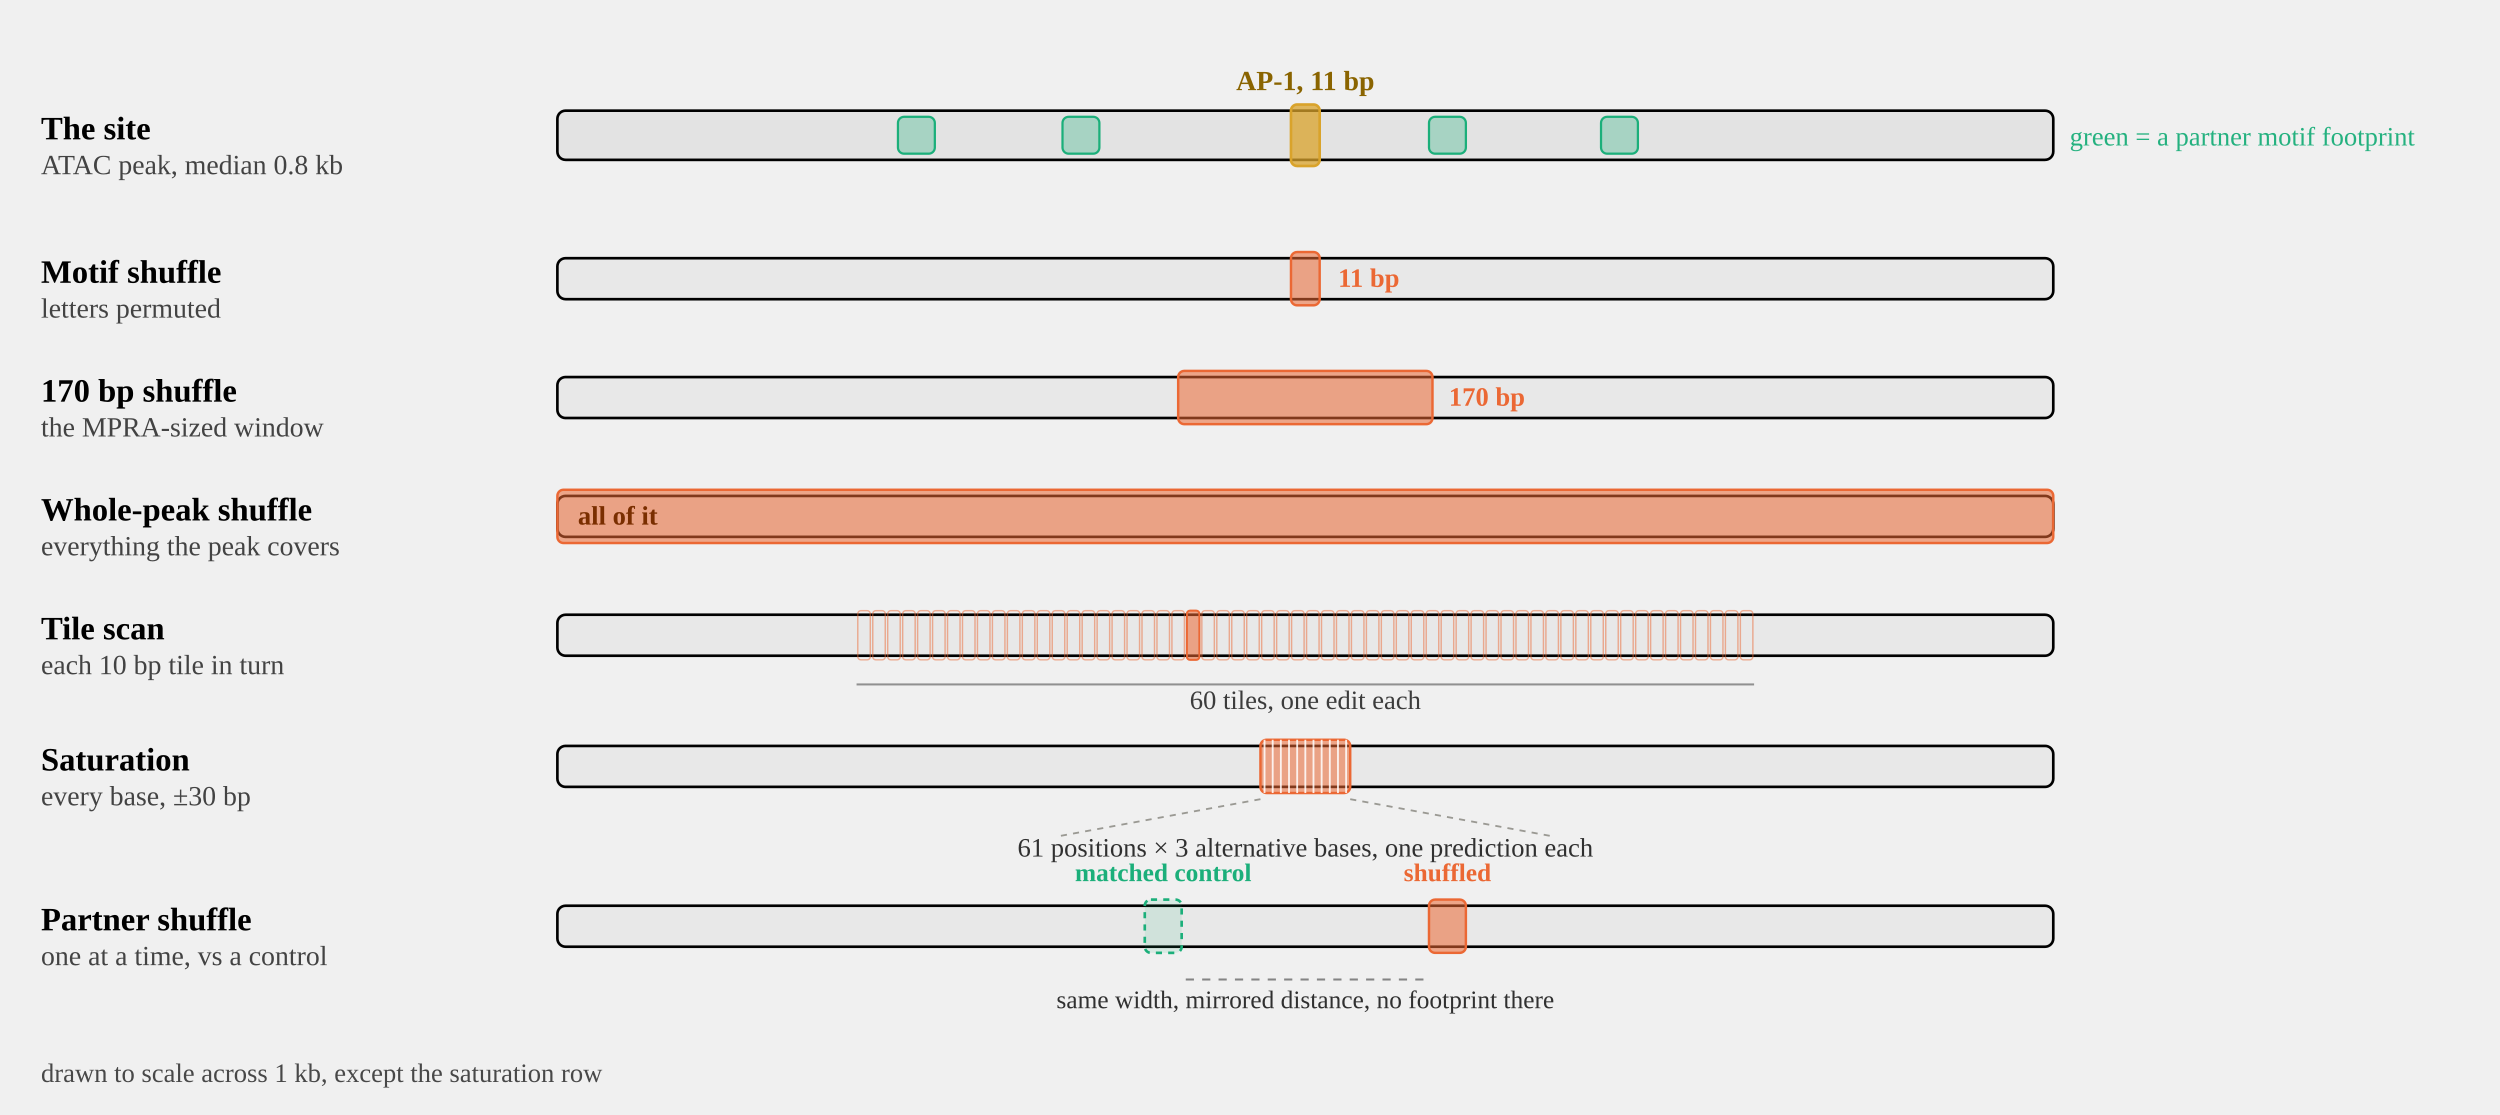
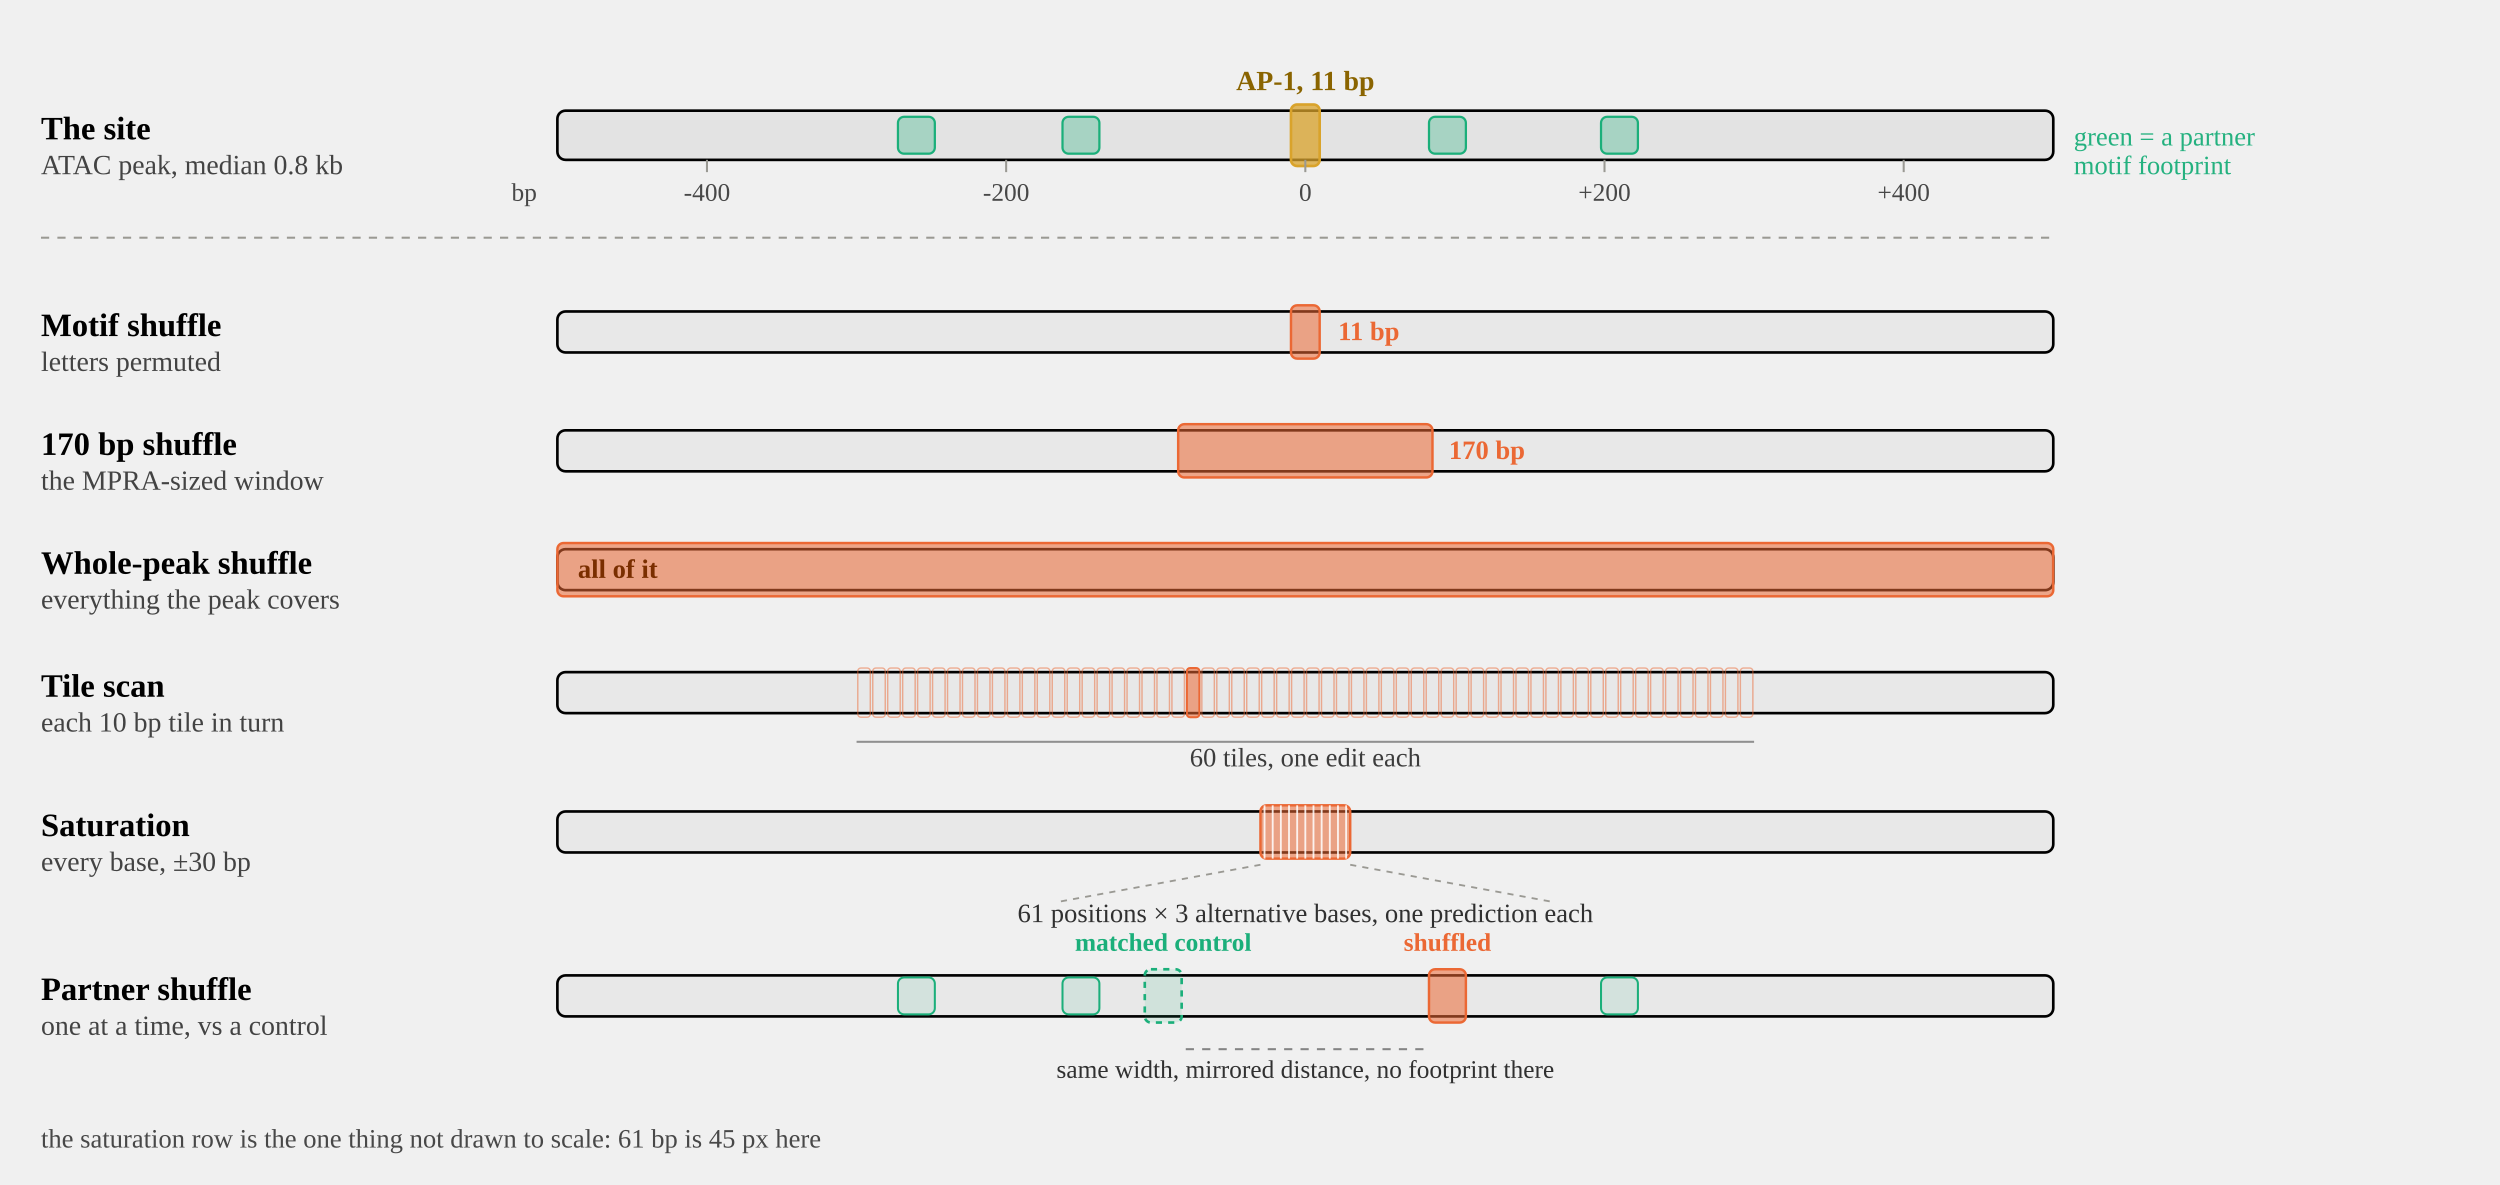
- <svg xmlns="http://www.w3.org/2000/svg" viewBox="0 0 1220 544" width="1220" height="544" role="img" aria-label="Edits made in place">
+ <svg xmlns="http://www.w3.org/2000/svg" viewBox="0 0 1220 578" width="1220" height="578" role="img" aria-label="Edits made in place">
  <defs>
    <marker id="p2" viewBox="0 0 10 10" refX="9" refY="5" markerWidth="7" markerHeight="7" orient="auto-start-reverse">
      <path d="M0,0 L10,5 L0,10 z" fill="currentColor" />
    </marker>
    <marker id="p2e" viewBox="0 0 10 10" refX="9" refY="5" markerWidth="7" markerHeight="7" orient="auto-start-reverse">
      <path d="M0,0 L10,5 L0,10 z" fill="#EB6834" />
    </marker>
    <marker id="p2c" viewBox="0 0 10 10" refX="9" refY="5" markerWidth="7" markerHeight="7" orient="auto-start-reverse">
      <path d="M0,0 L10,5 L0,10 z" fill="#1BAF7A" />
    </marker>
    <marker id="p2g" viewBox="0 0 10 10" refX="9" refY="5" markerWidth="7" markerHeight="7" orient="auto-start-reverse">
      <path d="M0,0 L10,5 L0,10 z" fill="#D9A32B" />
    </marker>
  </defs>
  <text x="20" y="68" font-size="15.93" text-anchor="start" font-weight="bold" fill="currentColor" fill-opacity="1.0" font-family="inherit">The site</text>
  <text x="20" y="85" font-size="13.57" text-anchor="start" font-weight="normal" fill="currentColor" fill-opacity="0.72" font-family="inherit">ATAC peak, median 0.8 kb</text>
  <rect x="272" y="54" width="730" height="24" rx="4" fill="currentColor" fill-opacity="0.055" stroke="currentColor" stroke-opacity="1.0" stroke-width="1.3" />
  <rect x="438.2" y="57" width="18" height="18" rx="3" fill="#1BAF7A" fill-opacity="0.3" stroke="#1BAF7A" stroke-opacity="1.0" stroke-width="1.1" />
  <rect x="518.5" y="57" width="18" height="18" rx="3" fill="#1BAF7A" fill-opacity="0.3" stroke="#1BAF7A" stroke-opacity="1.0" stroke-width="1.1" />
  <rect x="697.35" y="57" width="18" height="18" rx="3" fill="#1BAF7A" fill-opacity="0.3" stroke="#1BAF7A" stroke-opacity="1.0" stroke-width="1.1" />
  <rect x="781.3" y="57" width="18" height="18" rx="3" fill="#1BAF7A" fill-opacity="0.3" stroke="#1BAF7A" stroke-opacity="1.0" stroke-width="1.1" />
  <rect x="630.0" y="51" width="14" height="30" rx="3" fill="#D9A32B" fill-opacity="0.75" stroke="#D9A32B" stroke-opacity="1.0" stroke-width="1.3" />
  <text x="637.0" y="44" font-size="13.57" text-anchor="middle" font-weight="bold" fill="#8A6400" fill-opacity="1.0" font-family="inherit">AP-1, 11 bp</text>
-   <text x="1010" y="71" font-size="12.98" text-anchor="start" font-weight="normal" fill="#1BAF7A" fill-opacity="0.95" font-family="inherit">green = a partner motif footprint</text>
-   <text x="20" y="138" font-size="15.93" text-anchor="start" font-weight="bold" fill="currentColor" fill-opacity="1.0" font-family="inherit">Motif shuffle</text>
-   <text x="20" y="155" font-size="13.57" text-anchor="start" font-weight="normal" fill="currentColor" fill-opacity="0.72" font-family="inherit">letters permuted</text>
-   <rect x="272" y="126" width="730" height="20" rx="4" fill="currentColor" fill-opacity="0.035" stroke="currentColor" stroke-opacity="1.0" stroke-width="1.3" />
-   <rect x="630.0" y="123" width="14" height="26" rx="3" fill="#EB6834" fill-opacity="0.55" stroke="#EB6834" stroke-opacity="1.0" stroke-width="1.2" />
-   <text x="653.0" y="140" font-size="12.98" text-anchor="start" font-weight="bold" fill="#EB6834" fill-opacity="1.0" font-family="inherit">11 bp</text>
-   <text x="20" y="196" font-size="15.93" text-anchor="start" font-weight="bold" fill="currentColor" fill-opacity="1.0" font-family="inherit">170 bp shuffle</text>
-   <text x="20" y="213" font-size="13.57" text-anchor="start" font-weight="normal" fill="currentColor" fill-opacity="0.72" font-family="inherit">the MPRA-sized window</text>
-   <rect x="272" y="184" width="730" height="20" rx="4" fill="currentColor" fill-opacity="0.035" stroke="currentColor" stroke-opacity="1.0" stroke-width="1.3" />
-   <rect x="574.95" y="181" width="124.1" height="26" rx="3" fill="#EB6834" fill-opacity="0.55" stroke="#EB6834" stroke-opacity="1.0" stroke-width="1.2" />
-   <text x="707.05" y="198" font-size="12.98" text-anchor="start" font-weight="bold" fill="#EB6834" fill-opacity="1.0" font-family="inherit">170 bp</text>
-   <text x="20" y="254" font-size="15.93" text-anchor="start" font-weight="bold" fill="currentColor" fill-opacity="1.0" font-family="inherit">Whole-peak shuffle</text>
-   <text x="20" y="271" font-size="13.57" text-anchor="start" font-weight="normal" fill="currentColor" fill-opacity="0.72" font-family="inherit">everything the peak covers</text>
-   <rect x="272" y="242" width="730" height="20" rx="4" fill="currentColor" fill-opacity="0.035" stroke="currentColor" stroke-opacity="1.0" stroke-width="1.3" />
-   <rect x="272" y="239" width="730" height="26" rx="3" fill="#EB6834" fill-opacity="0.55" stroke="#EB6834" stroke-opacity="1.0" stroke-width="1.2" />
-   <text x="282" y="256" font-size="12.98" text-anchor="start" font-weight="bold" fill="#7A2E00" fill-opacity="1.0" font-family="inherit">all of it</text>
-   <text x="20" y="312" font-size="15.93" text-anchor="start" font-weight="bold" fill="currentColor" fill-opacity="1.0" font-family="inherit">Tile scan</text>
-   <text x="20" y="329" font-size="13.57" text-anchor="start" font-weight="normal" fill="currentColor" fill-opacity="0.72" font-family="inherit">each 10 bp tile in turn</text>
-   <rect x="272" y="300" width="730" height="20" rx="4" fill="currentColor" fill-opacity="0.035" stroke="currentColor" stroke-opacity="1.0" stroke-width="1.3" />
-   <rect x="418.6" y="298" width="6.1" height="24" rx="1.5" fill="#EB6834" fill-opacity="0.0" stroke="#EB6834" stroke-opacity="0.5" stroke-width="0.7" />
-   <rect x="425.9" y="298" width="6.1" height="24" rx="1.5" fill="#EB6834" fill-opacity="0.0" stroke="#EB6834" stroke-opacity="0.5" stroke-width="0.7" />
-   <rect x="433.2" y="298" width="6.1" height="24" rx="1.5" fill="#EB6834" fill-opacity="0.0" stroke="#EB6834" stroke-opacity="0.5" stroke-width="0.7" />
-   <rect x="440.5" y="298" width="6.1" height="24" rx="1.5" fill="#EB6834" fill-opacity="0.0" stroke="#EB6834" stroke-opacity="0.5" stroke-width="0.7" />
-   <rect x="447.8" y="298" width="6.1" height="24" rx="1.5" fill="#EB6834" fill-opacity="0.0" stroke="#EB6834" stroke-opacity="0.5" stroke-width="0.7" />
-   <rect x="455.1" y="298" width="6.1" height="24" rx="1.5" fill="#EB6834" fill-opacity="0.0" stroke="#EB6834" stroke-opacity="0.5" stroke-width="0.7" />
-   <rect x="462.4" y="298" width="6.1" height="24" rx="1.5" fill="#EB6834" fill-opacity="0.0" stroke="#EB6834" stroke-opacity="0.5" stroke-width="0.7" />
-   <rect x="469.7" y="298" width="6.1" height="24" rx="1.5" fill="#EB6834" fill-opacity="0.0" stroke="#EB6834" stroke-opacity="0.5" stroke-width="0.7" />
-   <rect x="477.0" y="298" width="6.1" height="24" rx="1.5" fill="#EB6834" fill-opacity="0.0" stroke="#EB6834" stroke-opacity="0.5" stroke-width="0.7" />
-   <rect x="484.3" y="298" width="6.1" height="24" rx="1.5" fill="#EB6834" fill-opacity="0.0" stroke="#EB6834" stroke-opacity="0.5" stroke-width="0.7" />
-   <rect x="491.6" y="298" width="6.1" height="24" rx="1.5" fill="#EB6834" fill-opacity="0.0" stroke="#EB6834" stroke-opacity="0.5" stroke-width="0.7" />
-   <rect x="498.9" y="298" width="6.1" height="24" rx="1.5" fill="#EB6834" fill-opacity="0.0" stroke="#EB6834" stroke-opacity="0.5" stroke-width="0.7" />
-   <rect x="506.2" y="298" width="6.1" height="24" rx="1.5" fill="#EB6834" fill-opacity="0.0" stroke="#EB6834" stroke-opacity="0.5" stroke-width="0.7" />
-   <rect x="513.5" y="298" width="6.1" height="24" rx="1.5" fill="#EB6834" fill-opacity="0.0" stroke="#EB6834" stroke-opacity="0.5" stroke-width="0.7" />
-   <rect x="520.8" y="298" width="6.1" height="24" rx="1.5" fill="#EB6834" fill-opacity="0.0" stroke="#EB6834" stroke-opacity="0.5" stroke-width="0.7" />
-   <rect x="528.1" y="298" width="6.1" height="24" rx="1.5" fill="#EB6834" fill-opacity="0.0" stroke="#EB6834" stroke-opacity="0.5" stroke-width="0.7" />
-   <rect x="535.4" y="298" width="6.1" height="24" rx="1.5" fill="#EB6834" fill-opacity="0.0" stroke="#EB6834" stroke-opacity="0.5" stroke-width="0.7" />
-   <rect x="542.7" y="298" width="6.1" height="24" rx="1.5" fill="#EB6834" fill-opacity="0.0" stroke="#EB6834" stroke-opacity="0.5" stroke-width="0.7" />
-   <rect x="550.0" y="298" width="6.1" height="24" rx="1.5" fill="#EB6834" fill-opacity="0.0" stroke="#EB6834" stroke-opacity="0.5" stroke-width="0.7" />
-   <rect x="557.3" y="298" width="6.1" height="24" rx="1.5" fill="#EB6834" fill-opacity="0.0" stroke="#EB6834" stroke-opacity="0.5" stroke-width="0.7" />
-   <rect x="564.6" y="298" width="6.1" height="24" rx="1.5" fill="#EB6834" fill-opacity="0.0" stroke="#EB6834" stroke-opacity="0.5" stroke-width="0.7" />
-   <rect x="571.9" y="298" width="6.1" height="24" rx="1.5" fill="#EB6834" fill-opacity="0.0" stroke="#EB6834" stroke-opacity="0.5" stroke-width="0.7" />
-   <rect x="579.2" y="298" width="6.1" height="24" rx="1.5" fill="#EB6834" fill-opacity="0.55" stroke="#EB6834" stroke-opacity="1.0" stroke-width="1.0" />
-   <rect x="586.5" y="298" width="6.1" height="24" rx="1.5" fill="#EB6834" fill-opacity="0.0" stroke="#EB6834" stroke-opacity="0.5" stroke-width="0.7" />
-   <rect x="593.8" y="298" width="6.1" height="24" rx="1.5" fill="#EB6834" fill-opacity="0.0" stroke="#EB6834" stroke-opacity="0.5" stroke-width="0.7" />
-   <rect x="601.1" y="298" width="6.1" height="24" rx="1.5" fill="#EB6834" fill-opacity="0.0" stroke="#EB6834" stroke-opacity="0.5" stroke-width="0.7" />
-   <rect x="608.4" y="298" width="6.1" height="24" rx="1.5" fill="#EB6834" fill-opacity="0.0" stroke="#EB6834" stroke-opacity="0.5" stroke-width="0.7" />
-   <rect x="615.7" y="298" width="6.1" height="24" rx="1.5" fill="#EB6834" fill-opacity="0.0" stroke="#EB6834" stroke-opacity="0.5" stroke-width="0.7" />
-   <rect x="623.0" y="298" width="6.1" height="24" rx="1.5" fill="#EB6834" fill-opacity="0.0" stroke="#EB6834" stroke-opacity="0.5" stroke-width="0.7" />
-   <rect x="630.3" y="298" width="6.1" height="24" rx="1.5" fill="#EB6834" fill-opacity="0.0" stroke="#EB6834" stroke-opacity="0.5" stroke-width="0.7" />
-   <rect x="637.6" y="298" width="6.1" height="24" rx="1.5" fill="#EB6834" fill-opacity="0.0" stroke="#EB6834" stroke-opacity="0.5" stroke-width="0.7" />
-   <rect x="644.9" y="298" width="6.1" height="24" rx="1.5" fill="#EB6834" fill-opacity="0.0" stroke="#EB6834" stroke-opacity="0.5" stroke-width="0.7" />
-   <rect x="652.2" y="298" width="6.1" height="24" rx="1.5" fill="#EB6834" fill-opacity="0.0" stroke="#EB6834" stroke-opacity="0.5" stroke-width="0.7" />
-   <rect x="659.5" y="298" width="6.1" height="24" rx="1.5" fill="#EB6834" fill-opacity="0.0" stroke="#EB6834" stroke-opacity="0.5" stroke-width="0.7" />
-   <rect x="666.8" y="298" width="6.1" height="24" rx="1.5" fill="#EB6834" fill-opacity="0.0" stroke="#EB6834" stroke-opacity="0.5" stroke-width="0.7" />
-   <rect x="674.1" y="298" width="6.1" height="24" rx="1.5" fill="#EB6834" fill-opacity="0.0" stroke="#EB6834" stroke-opacity="0.5" stroke-width="0.7" />
-   <rect x="681.4" y="298" width="6.1" height="24" rx="1.5" fill="#EB6834" fill-opacity="0.0" stroke="#EB6834" stroke-opacity="0.5" stroke-width="0.7" />
-   <rect x="688.7" y="298" width="6.1" height="24" rx="1.5" fill="#EB6834" fill-opacity="0.0" stroke="#EB6834" stroke-opacity="0.5" stroke-width="0.7" />
-   <rect x="696.0" y="298" width="6.1" height="24" rx="1.5" fill="#EB6834" fill-opacity="0.0" stroke="#EB6834" stroke-opacity="0.5" stroke-width="0.7" />
-   <rect x="703.3" y="298" width="6.1" height="24" rx="1.5" fill="#EB6834" fill-opacity="0.0" stroke="#EB6834" stroke-opacity="0.5" stroke-width="0.7" />
-   <rect x="710.6" y="298" width="6.1" height="24" rx="1.5" fill="#EB6834" fill-opacity="0.0" stroke="#EB6834" stroke-opacity="0.5" stroke-width="0.7" />
-   <rect x="717.9" y="298" width="6.1" height="24" rx="1.5" fill="#EB6834" fill-opacity="0.0" stroke="#EB6834" stroke-opacity="0.5" stroke-width="0.7" />
-   <rect x="725.2" y="298" width="6.1" height="24" rx="1.5" fill="#EB6834" fill-opacity="0.0" stroke="#EB6834" stroke-opacity="0.5" stroke-width="0.7" />
-   <rect x="732.5" y="298" width="6.1" height="24" rx="1.5" fill="#EB6834" fill-opacity="0.0" stroke="#EB6834" stroke-opacity="0.5" stroke-width="0.7" />
-   <rect x="739.8" y="298" width="6.1" height="24" rx="1.5" fill="#EB6834" fill-opacity="0.0" stroke="#EB6834" stroke-opacity="0.5" stroke-width="0.7" />
-   <rect x="747.1" y="298" width="6.1" height="24" rx="1.5" fill="#EB6834" fill-opacity="0.0" stroke="#EB6834" stroke-opacity="0.5" stroke-width="0.7" />
-   <rect x="754.4" y="298" width="6.1" height="24" rx="1.5" fill="#EB6834" fill-opacity="0.0" stroke="#EB6834" stroke-opacity="0.5" stroke-width="0.7" />
-   <rect x="761.7" y="298" width="6.1" height="24" rx="1.5" fill="#EB6834" fill-opacity="0.0" stroke="#EB6834" stroke-opacity="0.5" stroke-width="0.7" />
-   <rect x="769.0" y="298" width="6.1" height="24" rx="1.5" fill="#EB6834" fill-opacity="0.0" stroke="#EB6834" stroke-opacity="0.5" stroke-width="0.7" />
-   <rect x="776.3" y="298" width="6.1" height="24" rx="1.5" fill="#EB6834" fill-opacity="0.0" stroke="#EB6834" stroke-opacity="0.5" stroke-width="0.7" />
-   <rect x="783.6" y="298" width="6.1" height="24" rx="1.5" fill="#EB6834" fill-opacity="0.0" stroke="#EB6834" stroke-opacity="0.5" stroke-width="0.7" />
-   <rect x="790.9" y="298" width="6.1" height="24" rx="1.5" fill="#EB6834" fill-opacity="0.0" stroke="#EB6834" stroke-opacity="0.5" stroke-width="0.7" />
-   <rect x="798.2" y="298" width="6.1" height="24" rx="1.5" fill="#EB6834" fill-opacity="0.0" stroke="#EB6834" stroke-opacity="0.5" stroke-width="0.7" />
-   <rect x="805.5" y="298" width="6.1" height="24" rx="1.5" fill="#EB6834" fill-opacity="0.0" stroke="#EB6834" stroke-opacity="0.5" stroke-width="0.7" />
-   <rect x="812.8" y="298" width="6.1" height="24" rx="1.5" fill="#EB6834" fill-opacity="0.0" stroke="#EB6834" stroke-opacity="0.5" stroke-width="0.7" />
-   <rect x="820.1" y="298" width="6.1" height="24" rx="1.5" fill="#EB6834" fill-opacity="0.0" stroke="#EB6834" stroke-opacity="0.5" stroke-width="0.7" />
-   <rect x="827.4" y="298" width="6.1" height="24" rx="1.5" fill="#EB6834" fill-opacity="0.0" stroke="#EB6834" stroke-opacity="0.5" stroke-width="0.7" />
-   <rect x="834.7" y="298" width="6.1" height="24" rx="1.5" fill="#EB6834" fill-opacity="0.0" stroke="#EB6834" stroke-opacity="0.5" stroke-width="0.7" />
-   <rect x="842.0" y="298" width="6.1" height="24" rx="1.5" fill="#EB6834" fill-opacity="0.0" stroke="#EB6834" stroke-opacity="0.5" stroke-width="0.7" />
-   <rect x="849.3" y="298" width="6.1" height="24" rx="1.5" fill="#EB6834" fill-opacity="0.0" stroke="#EB6834" stroke-opacity="0.5" stroke-width="0.7" />
-   <line x1="418.0" y1="334" x2="856.0" y2="334" stroke="currentColor" stroke-opacity="0.4" stroke-width="1" />
-   <text x="637.0" y="346" font-size="12.98" text-anchor="middle" font-weight="normal" fill="currentColor" fill-opacity="0.75" font-family="inherit">60 tiles, one edit each</text>
-   <text x="20" y="376" font-size="15.93" text-anchor="start" font-weight="bold" fill="currentColor" fill-opacity="1.0" font-family="inherit">Saturation</text>
-   <text x="20" y="393" font-size="13.57" text-anchor="start" font-weight="normal" fill="currentColor" fill-opacity="0.72" font-family="inherit">every base, ±30 bp</text>
-   <rect x="272" y="364" width="730" height="20" rx="4" fill="currentColor" fill-opacity="0.035" stroke="currentColor" stroke-opacity="1.0" stroke-width="1.3" />
-   <rect x="615.1" y="361" width="43.8" height="26" rx="3" fill="#EB6834" fill-opacity="0.55" stroke="#EB6834" stroke-opacity="1.0" stroke-width="1.2" />
-   <line x1="617.091" y1="361" x2="617.091" y2="387" stroke="#ffffff" stroke-opacity="0.85" stroke-width="0.9" />
-   <line x1="621.073" y1="361" x2="621.073" y2="387" stroke="#ffffff" stroke-opacity="0.85" stroke-width="0.9" />
-   <line x1="625.055" y1="361" x2="625.055" y2="387" stroke="#ffffff" stroke-opacity="0.85" stroke-width="0.9" />
-   <line x1="629.036" y1="361" x2="629.036" y2="387" stroke="#ffffff" stroke-opacity="0.85" stroke-width="0.9" />
-   <line x1="633.018" y1="361" x2="633.018" y2="387" stroke="#ffffff" stroke-opacity="0.85" stroke-width="0.9" />
-   <line x1="637.0" y1="361" x2="637.0" y2="387" stroke="#ffffff" stroke-opacity="0.85" stroke-width="0.9" />
-   <line x1="640.982" y1="361" x2="640.982" y2="387" stroke="#ffffff" stroke-opacity="0.85" stroke-width="0.9" />
-   <line x1="644.964" y1="361" x2="644.964" y2="387" stroke="#ffffff" stroke-opacity="0.85" stroke-width="0.9" />
-   <line x1="648.945" y1="361" x2="648.945" y2="387" stroke="#ffffff" stroke-opacity="0.85" stroke-width="0.9" />
-   <line x1="652.927" y1="361" x2="652.927" y2="387" stroke="#ffffff" stroke-opacity="0.85" stroke-width="0.9" />
-   <line x1="656.909" y1="361" x2="656.909" y2="387" stroke="#ffffff" stroke-opacity="0.85" stroke-width="0.9" />
-   <line x1="615.1" y1="390" x2="517.0" y2="408" stroke="#9A9993" stroke-opacity="1.0" stroke-width="0.9" stroke-dasharray="3 3" />
-   <line x1="658.9" y1="390" x2="757.0" y2="408" stroke="#9A9993" stroke-opacity="1.0" stroke-width="0.9" stroke-dasharray="3 3" />
-   <text x="637.0" y="418" font-size="12.98" text-anchor="middle" font-weight="normal" fill="currentColor" fill-opacity="0.8" font-family="inherit">61 positions × 3 alternative bases, one prediction each</text>
-   <text x="20" y="454" font-size="15.93" text-anchor="start" font-weight="bold" fill="currentColor" fill-opacity="1.0" font-family="inherit">Partner shuffle</text>
-   <text x="20" y="471" font-size="13.57" text-anchor="start" font-weight="normal" fill="currentColor" fill-opacity="0.72" font-family="inherit">one at a time, vs a control</text>
-   <rect x="272" y="442" width="730" height="20" rx="4" fill="currentColor" fill-opacity="0.035" stroke="currentColor" stroke-opacity="1.0" stroke-width="1.3" />
-   <rect x="697.35" y="439" width="18" height="26" rx="3" fill="#EB6834" fill-opacity="0.55" stroke="#EB6834" stroke-opacity="1.0" stroke-width="1.2" />
-   <text x="706.35" y="430" font-size="12.39" text-anchor="middle" font-weight="bold" fill="#EB6834" fill-opacity="1.0" font-family="inherit">shuffled</text>
-   <rect x="558.65" y="439" width="18" height="26" rx="3" fill="#1BAF7A" fill-opacity="0.12" stroke="#1BAF7A" stroke-opacity="1.0" stroke-width="1.3" stroke-dasharray="3 3" />
-   <text x="567.65" y="430" font-size="12.39" text-anchor="middle" font-weight="bold" fill="#1BAF7A" fill-opacity="1.0" font-family="inherit">matched control</text>
-   <line x1="578.65" y1="478" x2="695.35" y2="478" stroke="currentColor" stroke-opacity="0.45" stroke-width="1" stroke-dasharray="4 4" />
-   <text x="637.0" y="492" font-size="12.39" text-anchor="middle" font-weight="normal" fill="currentColor" fill-opacity="0.8" font-family="inherit">same width, mirrored distance, no footprint there</text>
-   <text x="20" y="528" font-size="12.98" text-anchor="start" font-weight="normal" fill="currentColor" fill-opacity="0.7" font-family="inherit">drawn to scale across 1 kb, except the saturation row</text>
+   <text x="1012" y="71" font-size="12.98" text-anchor="start" font-weight="normal" fill="#1BAF7A" fill-opacity="0.95" font-family="inherit">green = a partner</text>
+   <text x="1012" y="85" font-size="12.98" text-anchor="start" font-weight="normal" fill="#1BAF7A" fill-opacity="0.95" font-family="inherit">motif footprint</text>
+   <line x1="345.0" y1="78" x2="345.0" y2="84" stroke="#9A9993" stroke-opacity="1.0" stroke-width="1" />
+   <text x="345.0" y="98" font-size="12.39" text-anchor="middle" font-weight="normal" fill="currentColor" fill-opacity="0.7" font-family="inherit">-400</text>
+   <line x1="491.0" y1="78" x2="491.0" y2="84" stroke="#9A9993" stroke-opacity="1.0" stroke-width="1" />
+   <text x="491.0" y="98" font-size="12.39" text-anchor="middle" font-weight="normal" fill="currentColor" fill-opacity="0.7" font-family="inherit">-200</text>
+   <line x1="637.0" y1="78" x2="637.0" y2="84" stroke="#9A9993" stroke-opacity="1.0" stroke-width="1" />
+   <text x="637.0" y="98" font-size="12.39" text-anchor="middle" font-weight="normal" fill="currentColor" fill-opacity="0.7" font-family="inherit">0</text>
+   <line x1="783.0" y1="78" x2="783.0" y2="84" stroke="#9A9993" stroke-opacity="1.0" stroke-width="1" />
+   <text x="783.0" y="98" font-size="12.39" text-anchor="middle" font-weight="normal" fill="currentColor" fill-opacity="0.7" font-family="inherit">+200</text>
+   <line x1="929.0" y1="78" x2="929.0" y2="84" stroke="#9A9993" stroke-opacity="1.0" stroke-width="1" />
+   <text x="929.0" y="98" font-size="12.39" text-anchor="middle" font-weight="normal" fill="currentColor" fill-opacity="0.7" font-family="inherit">+400</text>
+   <text x="262" y="98" font-size="12.39" text-anchor="end" font-weight="normal" fill="currentColor" fill-opacity="0.7" font-family="inherit">bp</text>
+   <line x1="20" y1="116" x2="1002" y2="116" stroke="#9A9993" stroke-opacity="1.0" stroke-width="1" stroke-dasharray="4 4" />
+   <text x="20" y="164" font-size="15.93" text-anchor="start" font-weight="bold" fill="currentColor" fill-opacity="1.0" font-family="inherit">Motif shuffle</text>
+   <text x="20" y="181" font-size="13.57" text-anchor="start" font-weight="normal" fill="currentColor" fill-opacity="0.72" font-family="inherit">letters permuted</text>
+   <rect x="272" y="152" width="730" height="20" rx="4" fill="currentColor" fill-opacity="0.035" stroke="currentColor" stroke-opacity="1.0" stroke-width="1.3" />
+   <rect x="630.0" y="149" width="14" height="26" rx="3" fill="#EB6834" fill-opacity="0.55" stroke="#EB6834" stroke-opacity="1.0" stroke-width="1.2" />
+   <text x="653.0" y="166" font-size="12.98" text-anchor="start" font-weight="bold" fill="#EB6834" fill-opacity="1.0" font-family="inherit">11 bp</text>
+   <text x="20" y="222" font-size="15.93" text-anchor="start" font-weight="bold" fill="currentColor" fill-opacity="1.0" font-family="inherit">170 bp shuffle</text>
+   <text x="20" y="239" font-size="13.57" text-anchor="start" font-weight="normal" fill="currentColor" fill-opacity="0.72" font-family="inherit">the MPRA-sized window</text>
+   <rect x="272" y="210" width="730" height="20" rx="4" fill="currentColor" fill-opacity="0.035" stroke="currentColor" stroke-opacity="1.0" stroke-width="1.3" />
+   <rect x="574.95" y="207" width="124.1" height="26" rx="3" fill="#EB6834" fill-opacity="0.55" stroke="#EB6834" stroke-opacity="1.0" stroke-width="1.2" />
+   <text x="707.05" y="224" font-size="12.98" text-anchor="start" font-weight="bold" fill="#EB6834" fill-opacity="1.0" font-family="inherit">170 bp</text>
+   <text x="20" y="280" font-size="15.93" text-anchor="start" font-weight="bold" fill="currentColor" fill-opacity="1.0" font-family="inherit">Whole-peak shuffle</text>
+   <text x="20" y="297" font-size="13.57" text-anchor="start" font-weight="normal" fill="currentColor" fill-opacity="0.72" font-family="inherit">everything the peak covers</text>
+   <rect x="272" y="268" width="730" height="20" rx="4" fill="currentColor" fill-opacity="0.035" stroke="currentColor" stroke-opacity="1.0" stroke-width="1.3" />
+   <rect x="272" y="265" width="730" height="26" rx="3" fill="#EB6834" fill-opacity="0.55" stroke="#EB6834" stroke-opacity="1.0" stroke-width="1.2" />
+   <text x="282" y="282" font-size="12.98" text-anchor="start" font-weight="bold" fill="#7A2E00" fill-opacity="1.0" font-family="inherit">all of it</text>
+   <text x="20" y="340" font-size="15.93" text-anchor="start" font-weight="bold" fill="currentColor" fill-opacity="1.0" font-family="inherit">Tile scan</text>
+   <text x="20" y="357" font-size="13.57" text-anchor="start" font-weight="normal" fill="currentColor" fill-opacity="0.72" font-family="inherit">each 10 bp tile in turn</text>
+   <rect x="272" y="328" width="730" height="20" rx="4" fill="currentColor" fill-opacity="0.035" stroke="currentColor" stroke-opacity="1.0" stroke-width="1.3" />
+   <rect x="418.6" y="326" width="6.1" height="24" rx="1.5" fill="#EB6834" fill-opacity="0.0" stroke="#EB6834" stroke-opacity="0.5" stroke-width="0.7" />
+   <rect x="425.9" y="326" width="6.1" height="24" rx="1.5" fill="#EB6834" fill-opacity="0.0" stroke="#EB6834" stroke-opacity="0.5" stroke-width="0.7" />
+   <rect x="433.2" y="326" width="6.1" height="24" rx="1.5" fill="#EB6834" fill-opacity="0.0" stroke="#EB6834" stroke-opacity="0.5" stroke-width="0.7" />
+   <rect x="440.5" y="326" width="6.1" height="24" rx="1.5" fill="#EB6834" fill-opacity="0.0" stroke="#EB6834" stroke-opacity="0.5" stroke-width="0.7" />
+   <rect x="447.8" y="326" width="6.1" height="24" rx="1.5" fill="#EB6834" fill-opacity="0.0" stroke="#EB6834" stroke-opacity="0.5" stroke-width="0.7" />
+   <rect x="455.1" y="326" width="6.1" height="24" rx="1.5" fill="#EB6834" fill-opacity="0.0" stroke="#EB6834" stroke-opacity="0.5" stroke-width="0.7" />
+   <rect x="462.4" y="326" width="6.1" height="24" rx="1.5" fill="#EB6834" fill-opacity="0.0" stroke="#EB6834" stroke-opacity="0.5" stroke-width="0.7" />
+   <rect x="469.7" y="326" width="6.1" height="24" rx="1.5" fill="#EB6834" fill-opacity="0.0" stroke="#EB6834" stroke-opacity="0.5" stroke-width="0.7" />
+   <rect x="477.0" y="326" width="6.1" height="24" rx="1.5" fill="#EB6834" fill-opacity="0.0" stroke="#EB6834" stroke-opacity="0.5" stroke-width="0.7" />
+   <rect x="484.3" y="326" width="6.1" height="24" rx="1.5" fill="#EB6834" fill-opacity="0.0" stroke="#EB6834" stroke-opacity="0.5" stroke-width="0.7" />
+   <rect x="491.6" y="326" width="6.1" height="24" rx="1.5" fill="#EB6834" fill-opacity="0.0" stroke="#EB6834" stroke-opacity="0.5" stroke-width="0.7" />
+   <rect x="498.9" y="326" width="6.1" height="24" rx="1.5" fill="#EB6834" fill-opacity="0.0" stroke="#EB6834" stroke-opacity="0.5" stroke-width="0.7" />
+   <rect x="506.2" y="326" width="6.1" height="24" rx="1.5" fill="#EB6834" fill-opacity="0.0" stroke="#EB6834" stroke-opacity="0.5" stroke-width="0.7" />
+   <rect x="513.5" y="326" width="6.1" height="24" rx="1.5" fill="#EB6834" fill-opacity="0.0" stroke="#EB6834" stroke-opacity="0.5" stroke-width="0.7" />
+   <rect x="520.8" y="326" width="6.1" height="24" rx="1.5" fill="#EB6834" fill-opacity="0.0" stroke="#EB6834" stroke-opacity="0.5" stroke-width="0.7" />
+   <rect x="528.1" y="326" width="6.1" height="24" rx="1.5" fill="#EB6834" fill-opacity="0.0" stroke="#EB6834" stroke-opacity="0.5" stroke-width="0.7" />
+   <rect x="535.4" y="326" width="6.1" height="24" rx="1.5" fill="#EB6834" fill-opacity="0.0" stroke="#EB6834" stroke-opacity="0.5" stroke-width="0.7" />
+   <rect x="542.7" y="326" width="6.1" height="24" rx="1.5" fill="#EB6834" fill-opacity="0.0" stroke="#EB6834" stroke-opacity="0.5" stroke-width="0.7" />
+   <rect x="550.0" y="326" width="6.1" height="24" rx="1.5" fill="#EB6834" fill-opacity="0.0" stroke="#EB6834" stroke-opacity="0.5" stroke-width="0.7" />
+   <rect x="557.3" y="326" width="6.1" height="24" rx="1.5" fill="#EB6834" fill-opacity="0.0" stroke="#EB6834" stroke-opacity="0.5" stroke-width="0.7" />
+   <rect x="564.6" y="326" width="6.1" height="24" rx="1.5" fill="#EB6834" fill-opacity="0.0" stroke="#EB6834" stroke-opacity="0.5" stroke-width="0.7" />
+   <rect x="571.9" y="326" width="6.1" height="24" rx="1.5" fill="#EB6834" fill-opacity="0.0" stroke="#EB6834" stroke-opacity="0.5" stroke-width="0.7" />
+   <rect x="579.2" y="326" width="6.1" height="24" rx="1.5" fill="#EB6834" fill-opacity="0.55" stroke="#EB6834" stroke-opacity="1.0" stroke-width="1.0" />
+   <rect x="586.5" y="326" width="6.1" height="24" rx="1.5" fill="#EB6834" fill-opacity="0.0" stroke="#EB6834" stroke-opacity="0.5" stroke-width="0.7" />
+   <rect x="593.8" y="326" width="6.1" height="24" rx="1.5" fill="#EB6834" fill-opacity="0.0" stroke="#EB6834" stroke-opacity="0.5" stroke-width="0.7" />
+   <rect x="601.1" y="326" width="6.1" height="24" rx="1.5" fill="#EB6834" fill-opacity="0.0" stroke="#EB6834" stroke-opacity="0.5" stroke-width="0.7" />
+   <rect x="608.4" y="326" width="6.1" height="24" rx="1.5" fill="#EB6834" fill-opacity="0.0" stroke="#EB6834" stroke-opacity="0.5" stroke-width="0.7" />
+   <rect x="615.7" y="326" width="6.1" height="24" rx="1.5" fill="#EB6834" fill-opacity="0.0" stroke="#EB6834" stroke-opacity="0.5" stroke-width="0.7" />
+   <rect x="623.0" y="326" width="6.1" height="24" rx="1.5" fill="#EB6834" fill-opacity="0.0" stroke="#EB6834" stroke-opacity="0.5" stroke-width="0.7" />
+   <rect x="630.3" y="326" width="6.1" height="24" rx="1.5" fill="#EB6834" fill-opacity="0.0" stroke="#EB6834" stroke-opacity="0.5" stroke-width="0.7" />
+   <rect x="637.6" y="326" width="6.1" height="24" rx="1.5" fill="#EB6834" fill-opacity="0.0" stroke="#EB6834" stroke-opacity="0.5" stroke-width="0.7" />
+   <rect x="644.9" y="326" width="6.1" height="24" rx="1.5" fill="#EB6834" fill-opacity="0.0" stroke="#EB6834" stroke-opacity="0.5" stroke-width="0.7" />
+   <rect x="652.2" y="326" width="6.1" height="24" rx="1.5" fill="#EB6834" fill-opacity="0.0" stroke="#EB6834" stroke-opacity="0.5" stroke-width="0.7" />
+   <rect x="659.5" y="326" width="6.1" height="24" rx="1.5" fill="#EB6834" fill-opacity="0.0" stroke="#EB6834" stroke-opacity="0.5" stroke-width="0.7" />
+   <rect x="666.8" y="326" width="6.1" height="24" rx="1.5" fill="#EB6834" fill-opacity="0.0" stroke="#EB6834" stroke-opacity="0.5" stroke-width="0.7" />
+   <rect x="674.1" y="326" width="6.1" height="24" rx="1.5" fill="#EB6834" fill-opacity="0.0" stroke="#EB6834" stroke-opacity="0.5" stroke-width="0.7" />
+   <rect x="681.4" y="326" width="6.1" height="24" rx="1.5" fill="#EB6834" fill-opacity="0.0" stroke="#EB6834" stroke-opacity="0.5" stroke-width="0.7" />
+   <rect x="688.7" y="326" width="6.1" height="24" rx="1.5" fill="#EB6834" fill-opacity="0.0" stroke="#EB6834" stroke-opacity="0.5" stroke-width="0.7" />
+   <rect x="696.0" y="326" width="6.1" height="24" rx="1.5" fill="#EB6834" fill-opacity="0.0" stroke="#EB6834" stroke-opacity="0.5" stroke-width="0.7" />
+   <rect x="703.3" y="326" width="6.1" height="24" rx="1.5" fill="#EB6834" fill-opacity="0.0" stroke="#EB6834" stroke-opacity="0.5" stroke-width="0.7" />
+   <rect x="710.6" y="326" width="6.1" height="24" rx="1.5" fill="#EB6834" fill-opacity="0.0" stroke="#EB6834" stroke-opacity="0.5" stroke-width="0.7" />
+   <rect x="717.9" y="326" width="6.1" height="24" rx="1.5" fill="#EB6834" fill-opacity="0.0" stroke="#EB6834" stroke-opacity="0.5" stroke-width="0.7" />
+   <rect x="725.2" y="326" width="6.1" height="24" rx="1.5" fill="#EB6834" fill-opacity="0.0" stroke="#EB6834" stroke-opacity="0.5" stroke-width="0.7" />
+   <rect x="732.5" y="326" width="6.1" height="24" rx="1.5" fill="#EB6834" fill-opacity="0.0" stroke="#EB6834" stroke-opacity="0.5" stroke-width="0.7" />
+   <rect x="739.8" y="326" width="6.1" height="24" rx="1.5" fill="#EB6834" fill-opacity="0.0" stroke="#EB6834" stroke-opacity="0.5" stroke-width="0.7" />
+   <rect x="747.1" y="326" width="6.1" height="24" rx="1.5" fill="#EB6834" fill-opacity="0.0" stroke="#EB6834" stroke-opacity="0.5" stroke-width="0.7" />
+   <rect x="754.4" y="326" width="6.1" height="24" rx="1.5" fill="#EB6834" fill-opacity="0.0" stroke="#EB6834" stroke-opacity="0.5" stroke-width="0.7" />
+   <rect x="761.7" y="326" width="6.1" height="24" rx="1.5" fill="#EB6834" fill-opacity="0.0" stroke="#EB6834" stroke-opacity="0.5" stroke-width="0.7" />
+   <rect x="769.0" y="326" width="6.1" height="24" rx="1.5" fill="#EB6834" fill-opacity="0.0" stroke="#EB6834" stroke-opacity="0.5" stroke-width="0.7" />
+   <rect x="776.3" y="326" width="6.1" height="24" rx="1.5" fill="#EB6834" fill-opacity="0.0" stroke="#EB6834" stroke-opacity="0.5" stroke-width="0.7" />
+   <rect x="783.6" y="326" width="6.1" height="24" rx="1.5" fill="#EB6834" fill-opacity="0.0" stroke="#EB6834" stroke-opacity="0.5" stroke-width="0.7" />
+   <rect x="790.9" y="326" width="6.1" height="24" rx="1.5" fill="#EB6834" fill-opacity="0.0" stroke="#EB6834" stroke-opacity="0.5" stroke-width="0.7" />
+   <rect x="798.2" y="326" width="6.1" height="24" rx="1.5" fill="#EB6834" fill-opacity="0.0" stroke="#EB6834" stroke-opacity="0.5" stroke-width="0.7" />
+   <rect x="805.5" y="326" width="6.1" height="24" rx="1.5" fill="#EB6834" fill-opacity="0.0" stroke="#EB6834" stroke-opacity="0.5" stroke-width="0.7" />
+   <rect x="812.8" y="326" width="6.1" height="24" rx="1.5" fill="#EB6834" fill-opacity="0.0" stroke="#EB6834" stroke-opacity="0.5" stroke-width="0.7" />
+   <rect x="820.1" y="326" width="6.1" height="24" rx="1.5" fill="#EB6834" fill-opacity="0.0" stroke="#EB6834" stroke-opacity="0.5" stroke-width="0.7" />
+   <rect x="827.4" y="326" width="6.1" height="24" rx="1.5" fill="#EB6834" fill-opacity="0.0" stroke="#EB6834" stroke-opacity="0.5" stroke-width="0.7" />
+   <rect x="834.7" y="326" width="6.1" height="24" rx="1.5" fill="#EB6834" fill-opacity="0.0" stroke="#EB6834" stroke-opacity="0.5" stroke-width="0.7" />
+   <rect x="842.0" y="326" width="6.1" height="24" rx="1.5" fill="#EB6834" fill-opacity="0.0" stroke="#EB6834" stroke-opacity="0.5" stroke-width="0.7" />
+   <rect x="849.3" y="326" width="6.1" height="24" rx="1.5" fill="#EB6834" fill-opacity="0.0" stroke="#EB6834" stroke-opacity="0.5" stroke-width="0.7" />
+   <line x1="418.0" y1="362" x2="856.0" y2="362" stroke="currentColor" stroke-opacity="0.4" stroke-width="1" />
+   <text x="637.0" y="374" font-size="12.98" text-anchor="middle" font-weight="normal" fill="currentColor" fill-opacity="0.75" font-family="inherit">60 tiles, one edit each</text>
+   <text x="20" y="408" font-size="15.93" text-anchor="start" font-weight="bold" fill="currentColor" fill-opacity="1.0" font-family="inherit">Saturation</text>
+   <text x="20" y="425" font-size="13.57" text-anchor="start" font-weight="normal" fill="currentColor" fill-opacity="0.72" font-family="inherit">every base, ±30 bp</text>
+   <rect x="272" y="396" width="730" height="20" rx="4" fill="currentColor" fill-opacity="0.035" stroke="currentColor" stroke-opacity="1.0" stroke-width="1.3" />
+   <rect x="615.1" y="393" width="43.8" height="26" rx="3" fill="#EB6834" fill-opacity="0.55" stroke="#EB6834" stroke-opacity="1.0" stroke-width="1.2" />
+   <line x1="617.091" y1="393" x2="617.091" y2="419" stroke="#ffffff" stroke-opacity="0.85" stroke-width="0.9" />
+   <line x1="621.073" y1="393" x2="621.073" y2="419" stroke="#ffffff" stroke-opacity="0.85" stroke-width="0.9" />
+   <line x1="625.055" y1="393" x2="625.055" y2="419" stroke="#ffffff" stroke-opacity="0.85" stroke-width="0.9" />
+   <line x1="629.036" y1="393" x2="629.036" y2="419" stroke="#ffffff" stroke-opacity="0.85" stroke-width="0.9" />
+   <line x1="633.018" y1="393" x2="633.018" y2="419" stroke="#ffffff" stroke-opacity="0.85" stroke-width="0.9" />
+   <line x1="637.0" y1="393" x2="637.0" y2="419" stroke="#ffffff" stroke-opacity="0.85" stroke-width="0.9" />
+   <line x1="640.982" y1="393" x2="640.982" y2="419" stroke="#ffffff" stroke-opacity="0.85" stroke-width="0.9" />
+   <line x1="644.964" y1="393" x2="644.964" y2="419" stroke="#ffffff" stroke-opacity="0.85" stroke-width="0.9" />
+   <line x1="648.945" y1="393" x2="648.945" y2="419" stroke="#ffffff" stroke-opacity="0.85" stroke-width="0.9" />
+   <line x1="652.927" y1="393" x2="652.927" y2="419" stroke="#ffffff" stroke-opacity="0.85" stroke-width="0.9" />
+   <line x1="656.909" y1="393" x2="656.909" y2="419" stroke="#ffffff" stroke-opacity="0.85" stroke-width="0.9" />
+   <line x1="615.1" y1="422" x2="517.0" y2="440" stroke="#9A9993" stroke-opacity="1.0" stroke-width="0.9" stroke-dasharray="3 3" />
+   <line x1="658.9" y1="422" x2="757.0" y2="440" stroke="#9A9993" stroke-opacity="1.0" stroke-width="0.9" stroke-dasharray="3 3" />
+   <text x="637.0" y="450" font-size="12.98" text-anchor="middle" font-weight="normal" fill="currentColor" fill-opacity="0.8" font-family="inherit">61 positions × 3 alternative bases, one prediction each</text>
+   <text x="20" y="488" font-size="15.93" text-anchor="start" font-weight="bold" fill="currentColor" fill-opacity="1.0" font-family="inherit">Partner shuffle</text>
+   <text x="20" y="505" font-size="13.57" text-anchor="start" font-weight="normal" fill="currentColor" fill-opacity="0.72" font-family="inherit">one at a time, vs a control</text>
+   <rect x="272" y="476" width="730" height="20" rx="4" fill="currentColor" fill-opacity="0.035" stroke="currentColor" stroke-opacity="1.0" stroke-width="1.3" />
+   <rect x="438.2" y="477" width="18" height="18" rx="3" fill="#1BAF7A" fill-opacity="0.1" stroke="#1BAF7A" stroke-opacity="1.0" stroke-width="1.0" />
+   <rect x="518.5" y="477" width="18" height="18" rx="3" fill="#1BAF7A" fill-opacity="0.1" stroke="#1BAF7A" stroke-opacity="1.0" stroke-width="1.0" />
+   <rect x="781.3" y="477" width="18" height="18" rx="3" fill="#1BAF7A" fill-opacity="0.1" stroke="#1BAF7A" stroke-opacity="1.0" stroke-width="1.0" />
+   <rect x="697.35" y="473" width="18" height="26" rx="3" fill="#EB6834" fill-opacity="0.55" stroke="#EB6834" stroke-opacity="1.0" stroke-width="1.2" />
+   <text x="706.35" y="464" font-size="12.39" text-anchor="middle" font-weight="bold" fill="#EB6834" fill-opacity="1.0" font-family="inherit">shuffled</text>
+   <rect x="558.65" y="473" width="18" height="26" rx="3" fill="#1BAF7A" fill-opacity="0.12" stroke="#1BAF7A" stroke-opacity="1.0" stroke-width="1.3" stroke-dasharray="3 3" />
+   <text x="567.65" y="464" font-size="12.39" text-anchor="middle" font-weight="bold" fill="#1BAF7A" fill-opacity="1.0" font-family="inherit">matched control</text>
+   <line x1="578.65" y1="512" x2="695.35" y2="512" stroke="currentColor" stroke-opacity="0.45" stroke-width="1" stroke-dasharray="4 4" />
+   <text x="637.0" y="526" font-size="12.39" text-anchor="middle" font-weight="normal" fill="currentColor" fill-opacity="0.8" font-family="inherit">same width, mirrored distance, no footprint there</text>
+   <text x="20" y="560" font-size="12.98" text-anchor="start" font-weight="normal" fill="currentColor" fill-opacity="0.7" font-family="inherit">the saturation row is the one thing not drawn to scale: 61 bp is 45 px here</text>
</svg>
